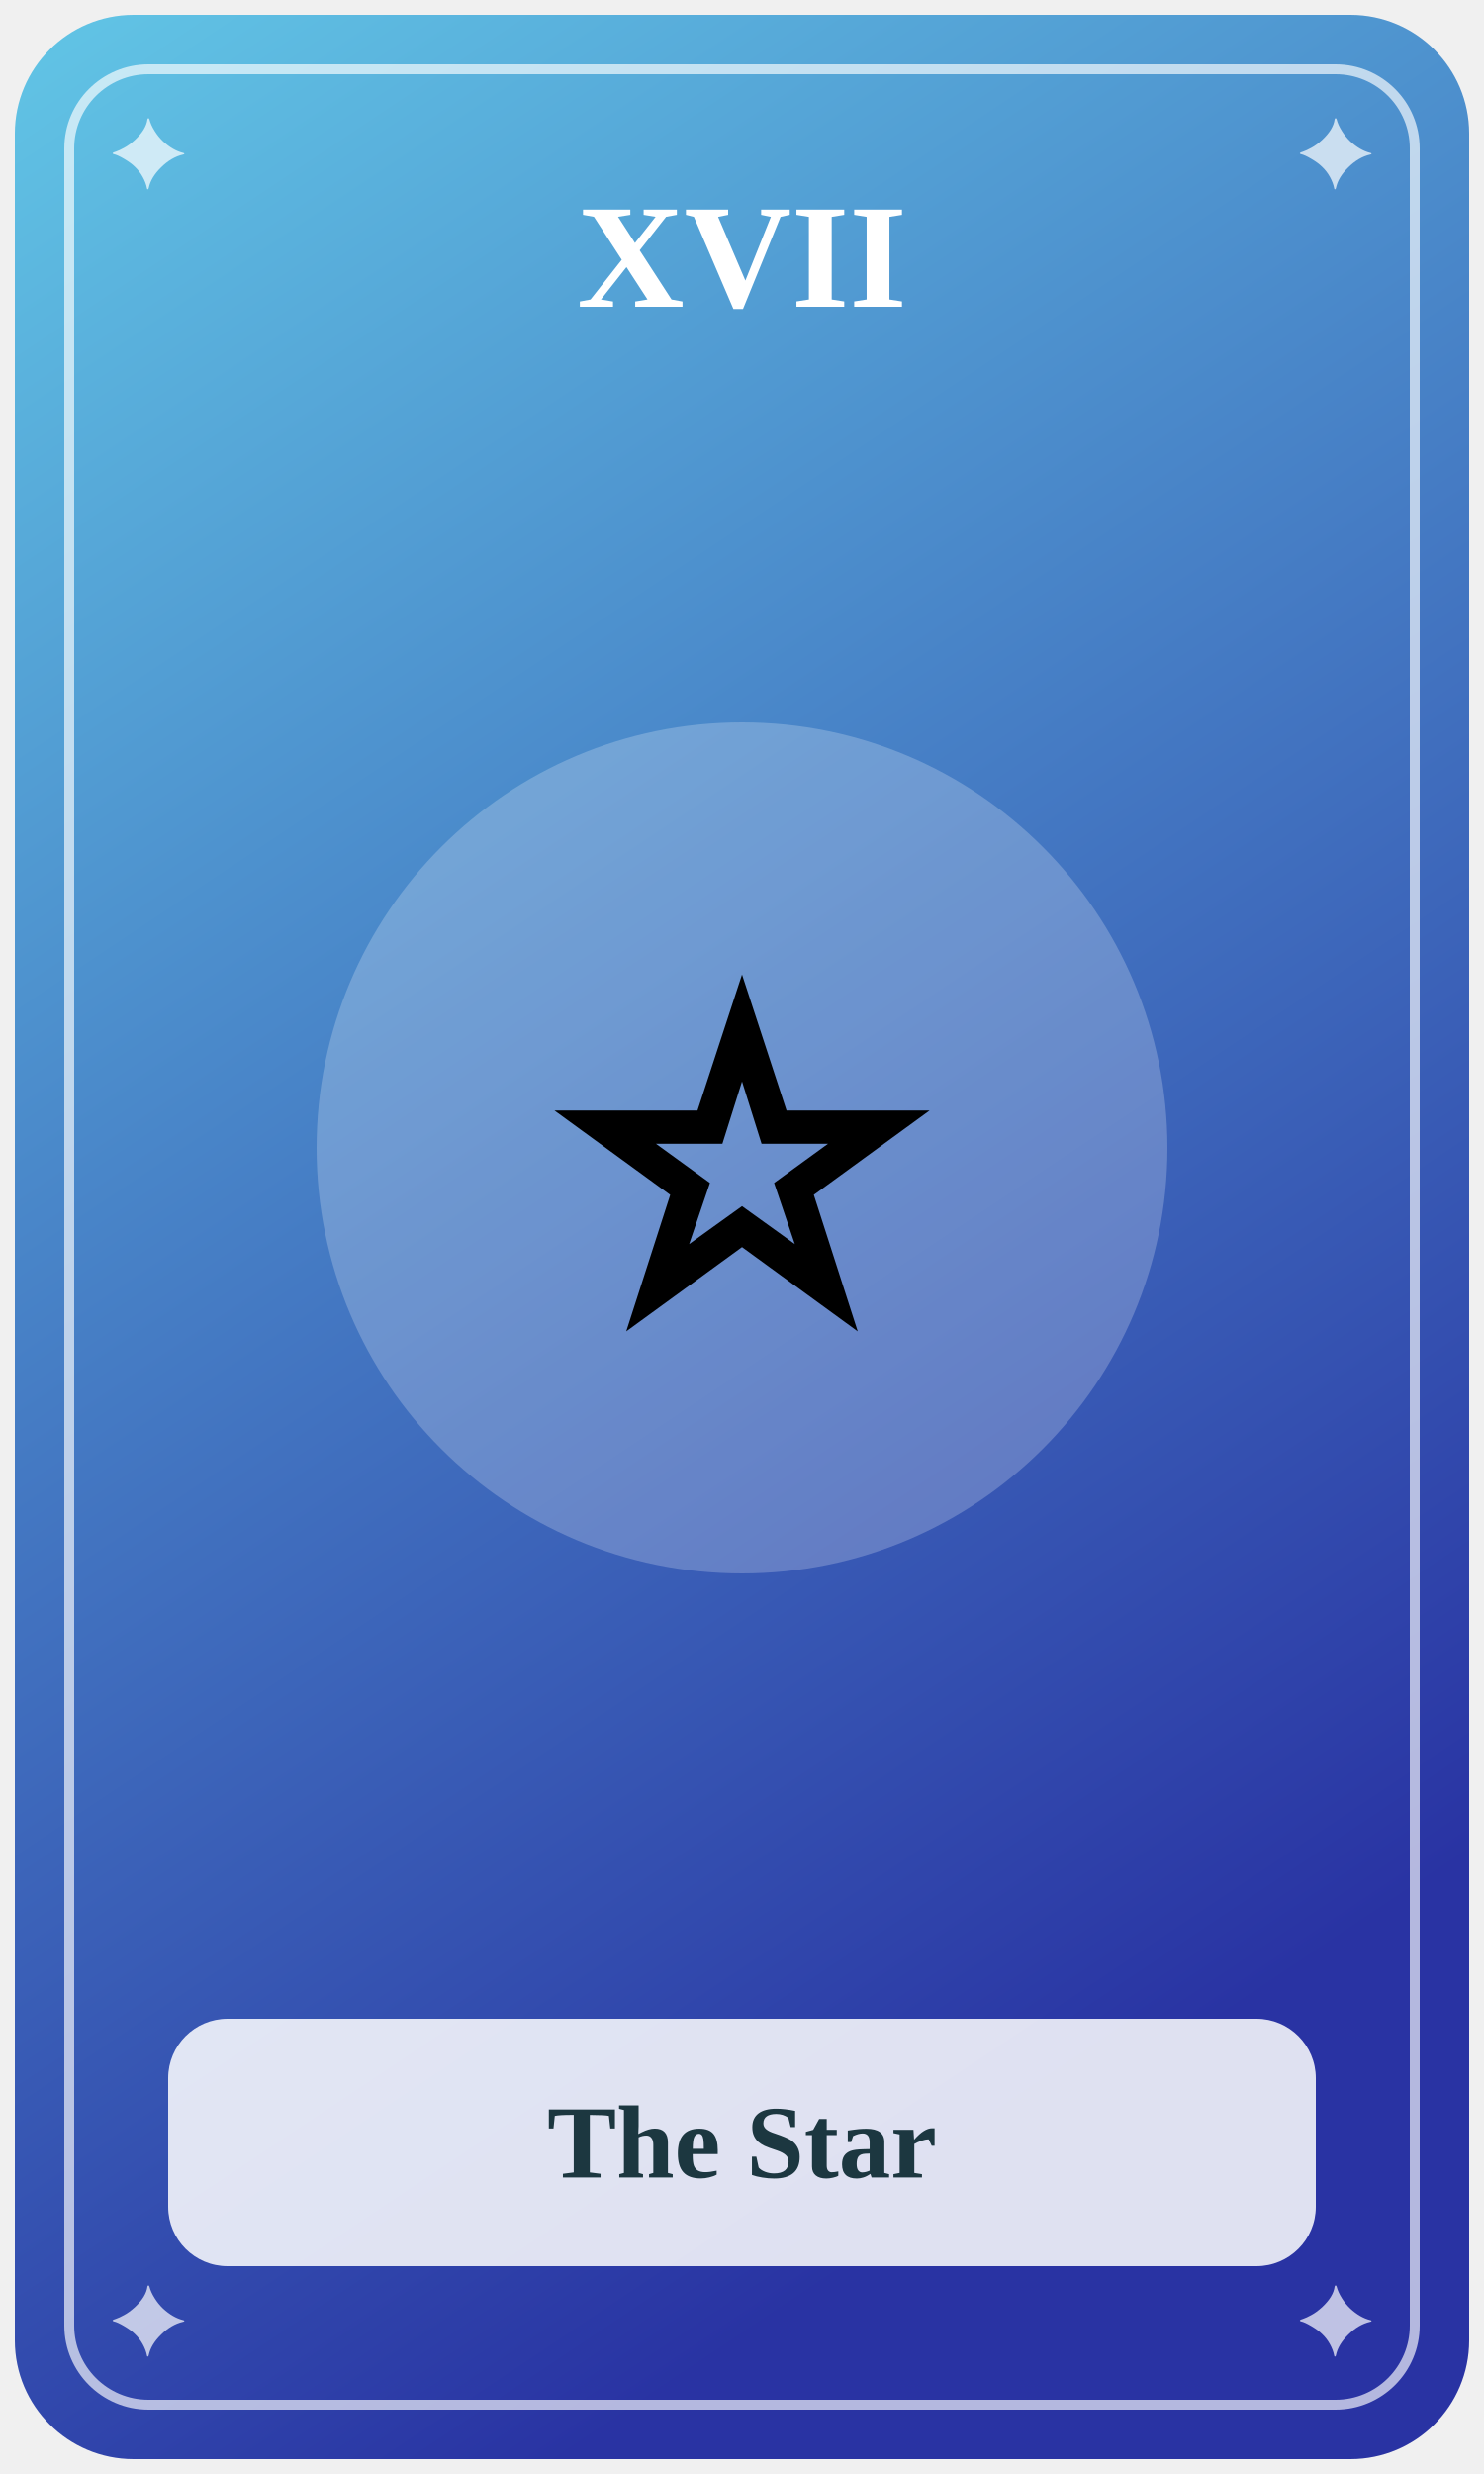
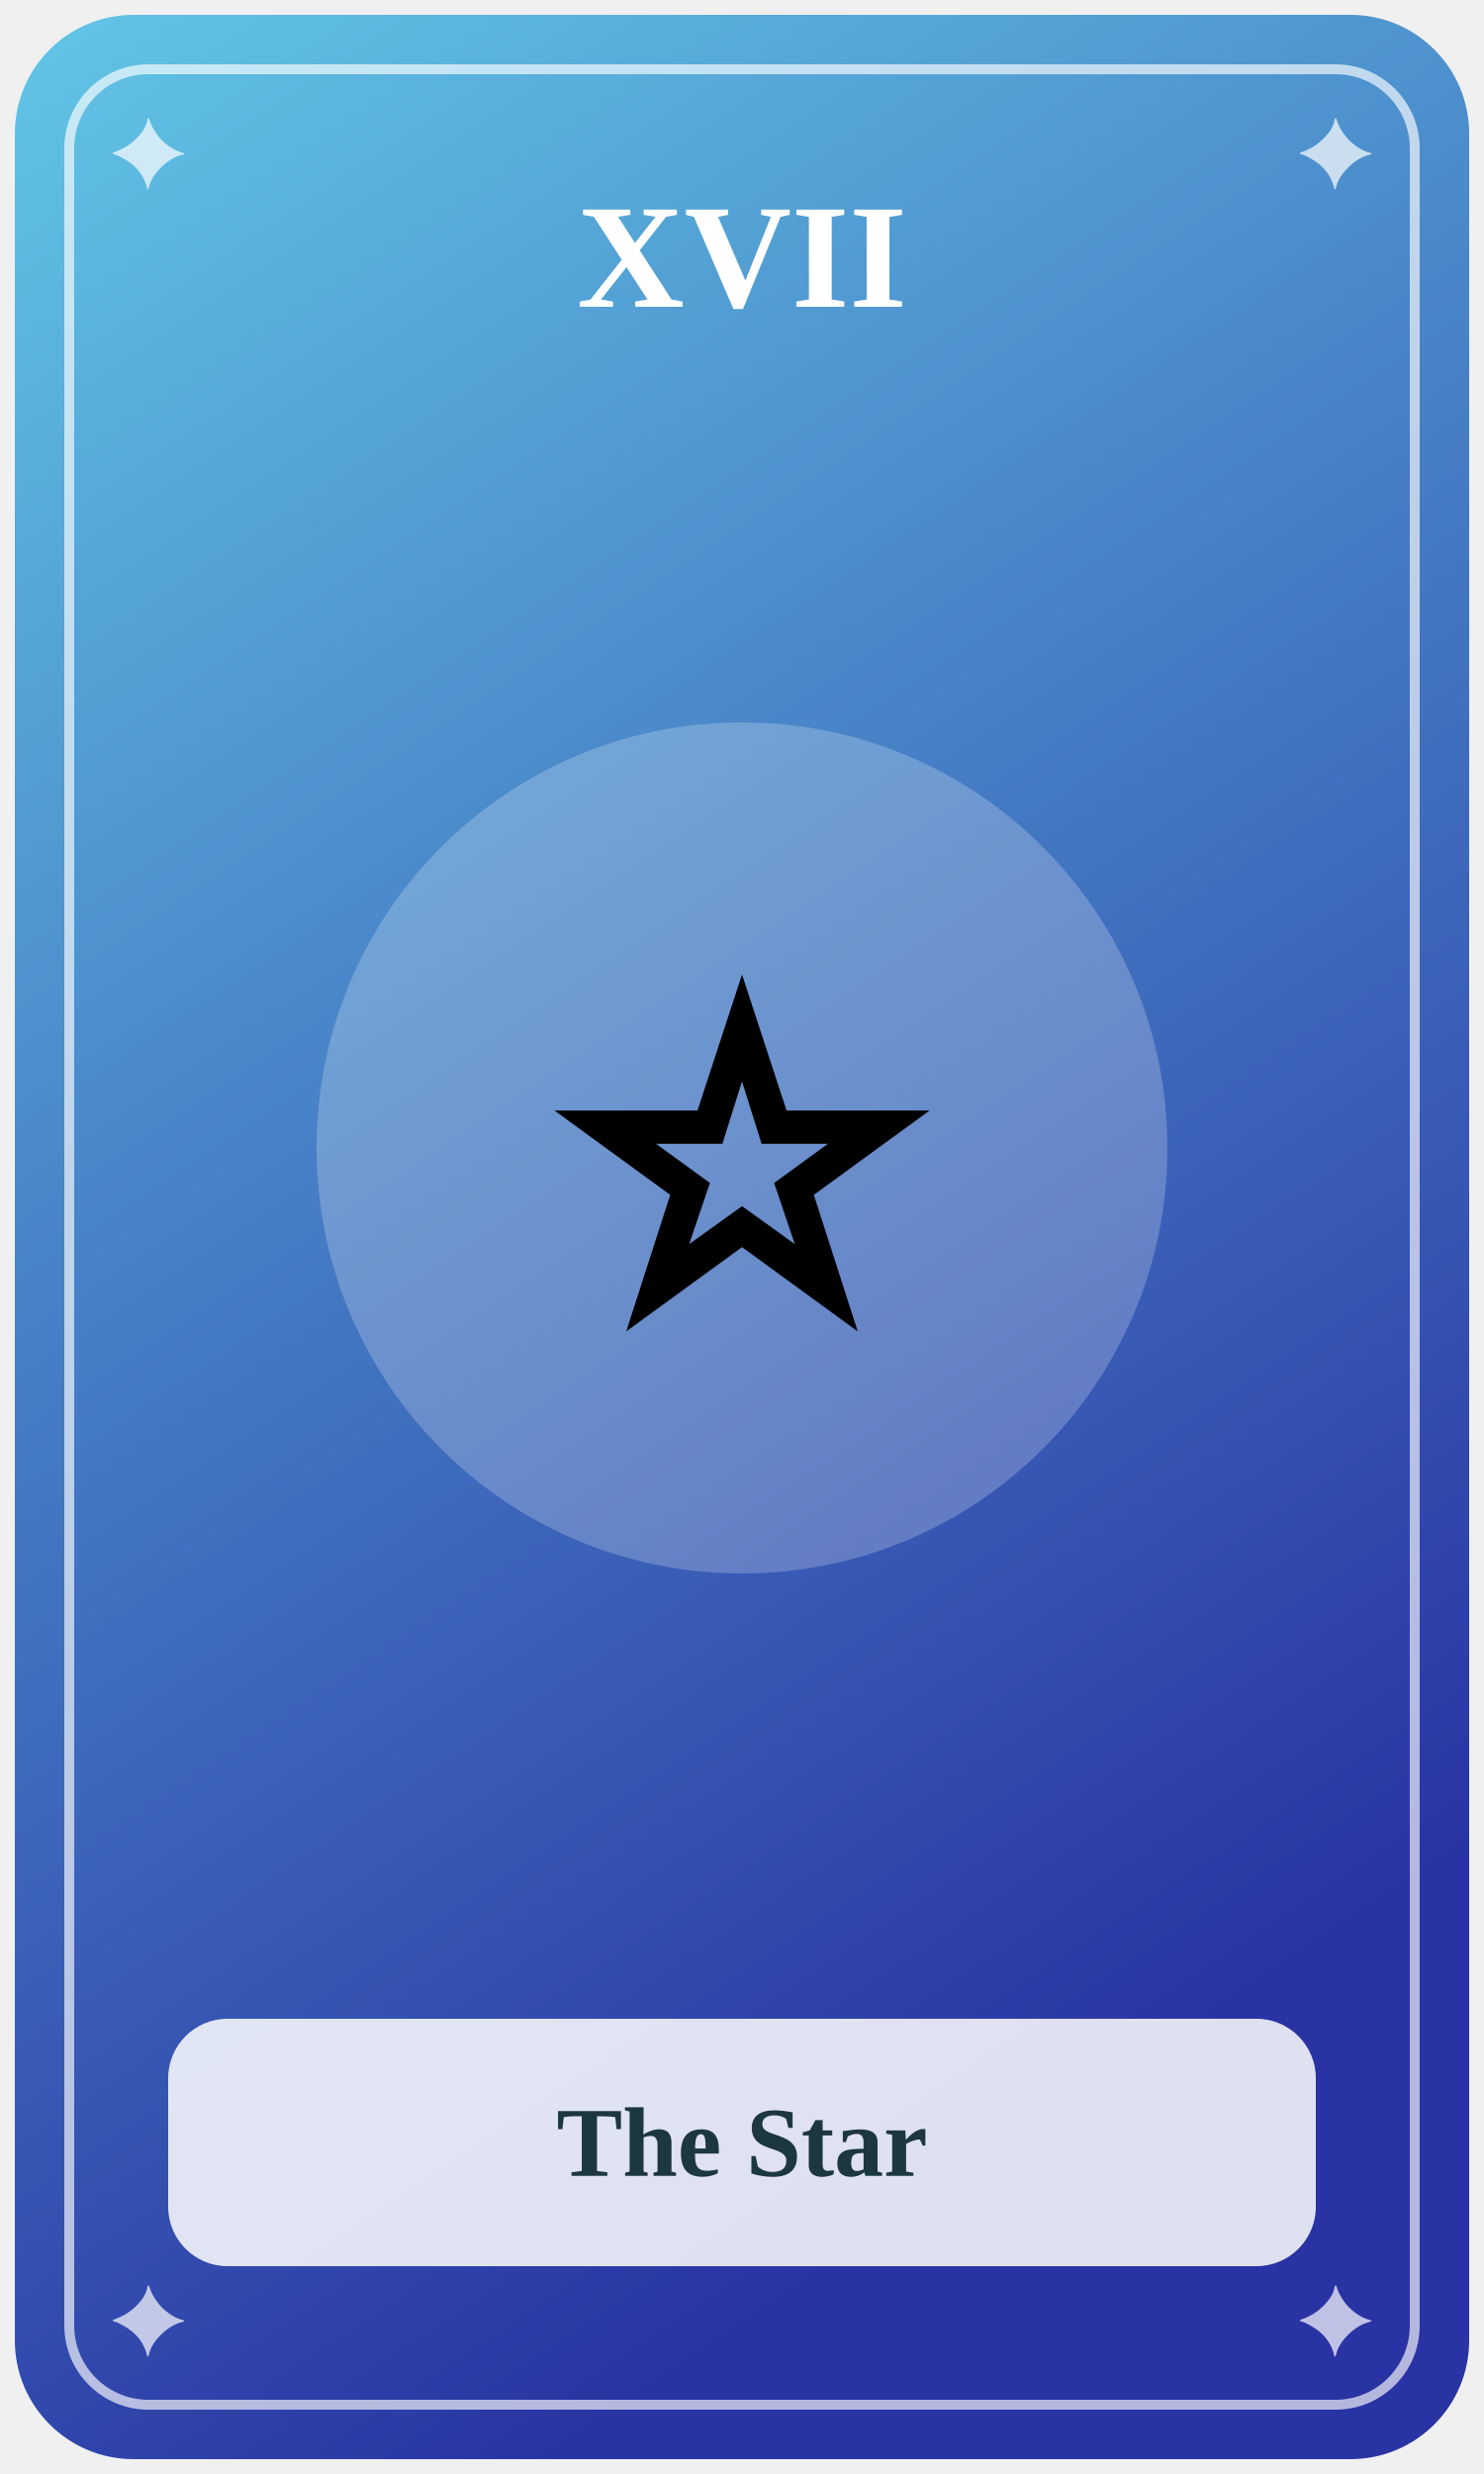
<svg xmlns="http://www.w3.org/2000/svg" viewBox="0 0 300 500" width="300" height="500">
  <defs>
    <linearGradient id="bg" x1="0" y1="0" x2="0.4" y2="1">
      <stop offset="0" stop-color="hsl(195, 72%, 64%)" />
      <stop offset="1" stop-color="hsl(235, 60%, 40%)" />
    </linearGradient>
  </defs>
  <rect x="3" y="3" width="294" height="494" rx="24" fill="url(#bg)" />
  <rect x="14" y="14" width="272" height="472" rx="16" fill="none" stroke="rgba(255,255,255,0.65)" stroke-width="2" />
  <text x="30" y="32" font-size="20" fill="rgba(255,255,255,0.7)" text-anchor="middle" dominant-baseline="central">✦</text>
  <text x="270" y="32" font-size="20" fill="rgba(255,255,255,0.7)" text-anchor="middle" dominant-baseline="central">✦</text>
  <text x="30" y="470" font-size="20" fill="rgba(255,255,255,0.7)" text-anchor="middle" dominant-baseline="central">✦</text>
  <text x="270" y="470" font-size="20" fill="rgba(255,255,255,0.7)" text-anchor="middle" dominant-baseline="central">✦</text>
  <text x="150" y="62" font-family="Georgia, 'Times New Roman', serif" font-size="30" font-weight="700" fill="#fff" text-anchor="middle">XVII</text>
  <circle cx="150" cy="232" r="86" fill="rgba(255,255,255,0.22)" />
  <text x="150" y="232" font-size="120" text-anchor="middle" dominant-baseline="central">⭐</text>
  <rect x="34" y="408" width="232" height="50" rx="12" fill="rgba(255,255,255,0.85)" />
-   <text x="150" y="433" font-family="Georgia, 'Times New Roman', serif" font-size="21" font-weight="700" fill="hsl(195, 40%, 18%)" text-anchor="middle" dominant-baseline="central">The Star</text>
+   <text x="150" y="433" font-family="Georgia, 'Times New Roman', serif" font-size="20" font-weight="700" fill="hsl(195, 40%, 18%)" text-anchor="middle" dominant-baseline="central">The Star</text>
</svg>
